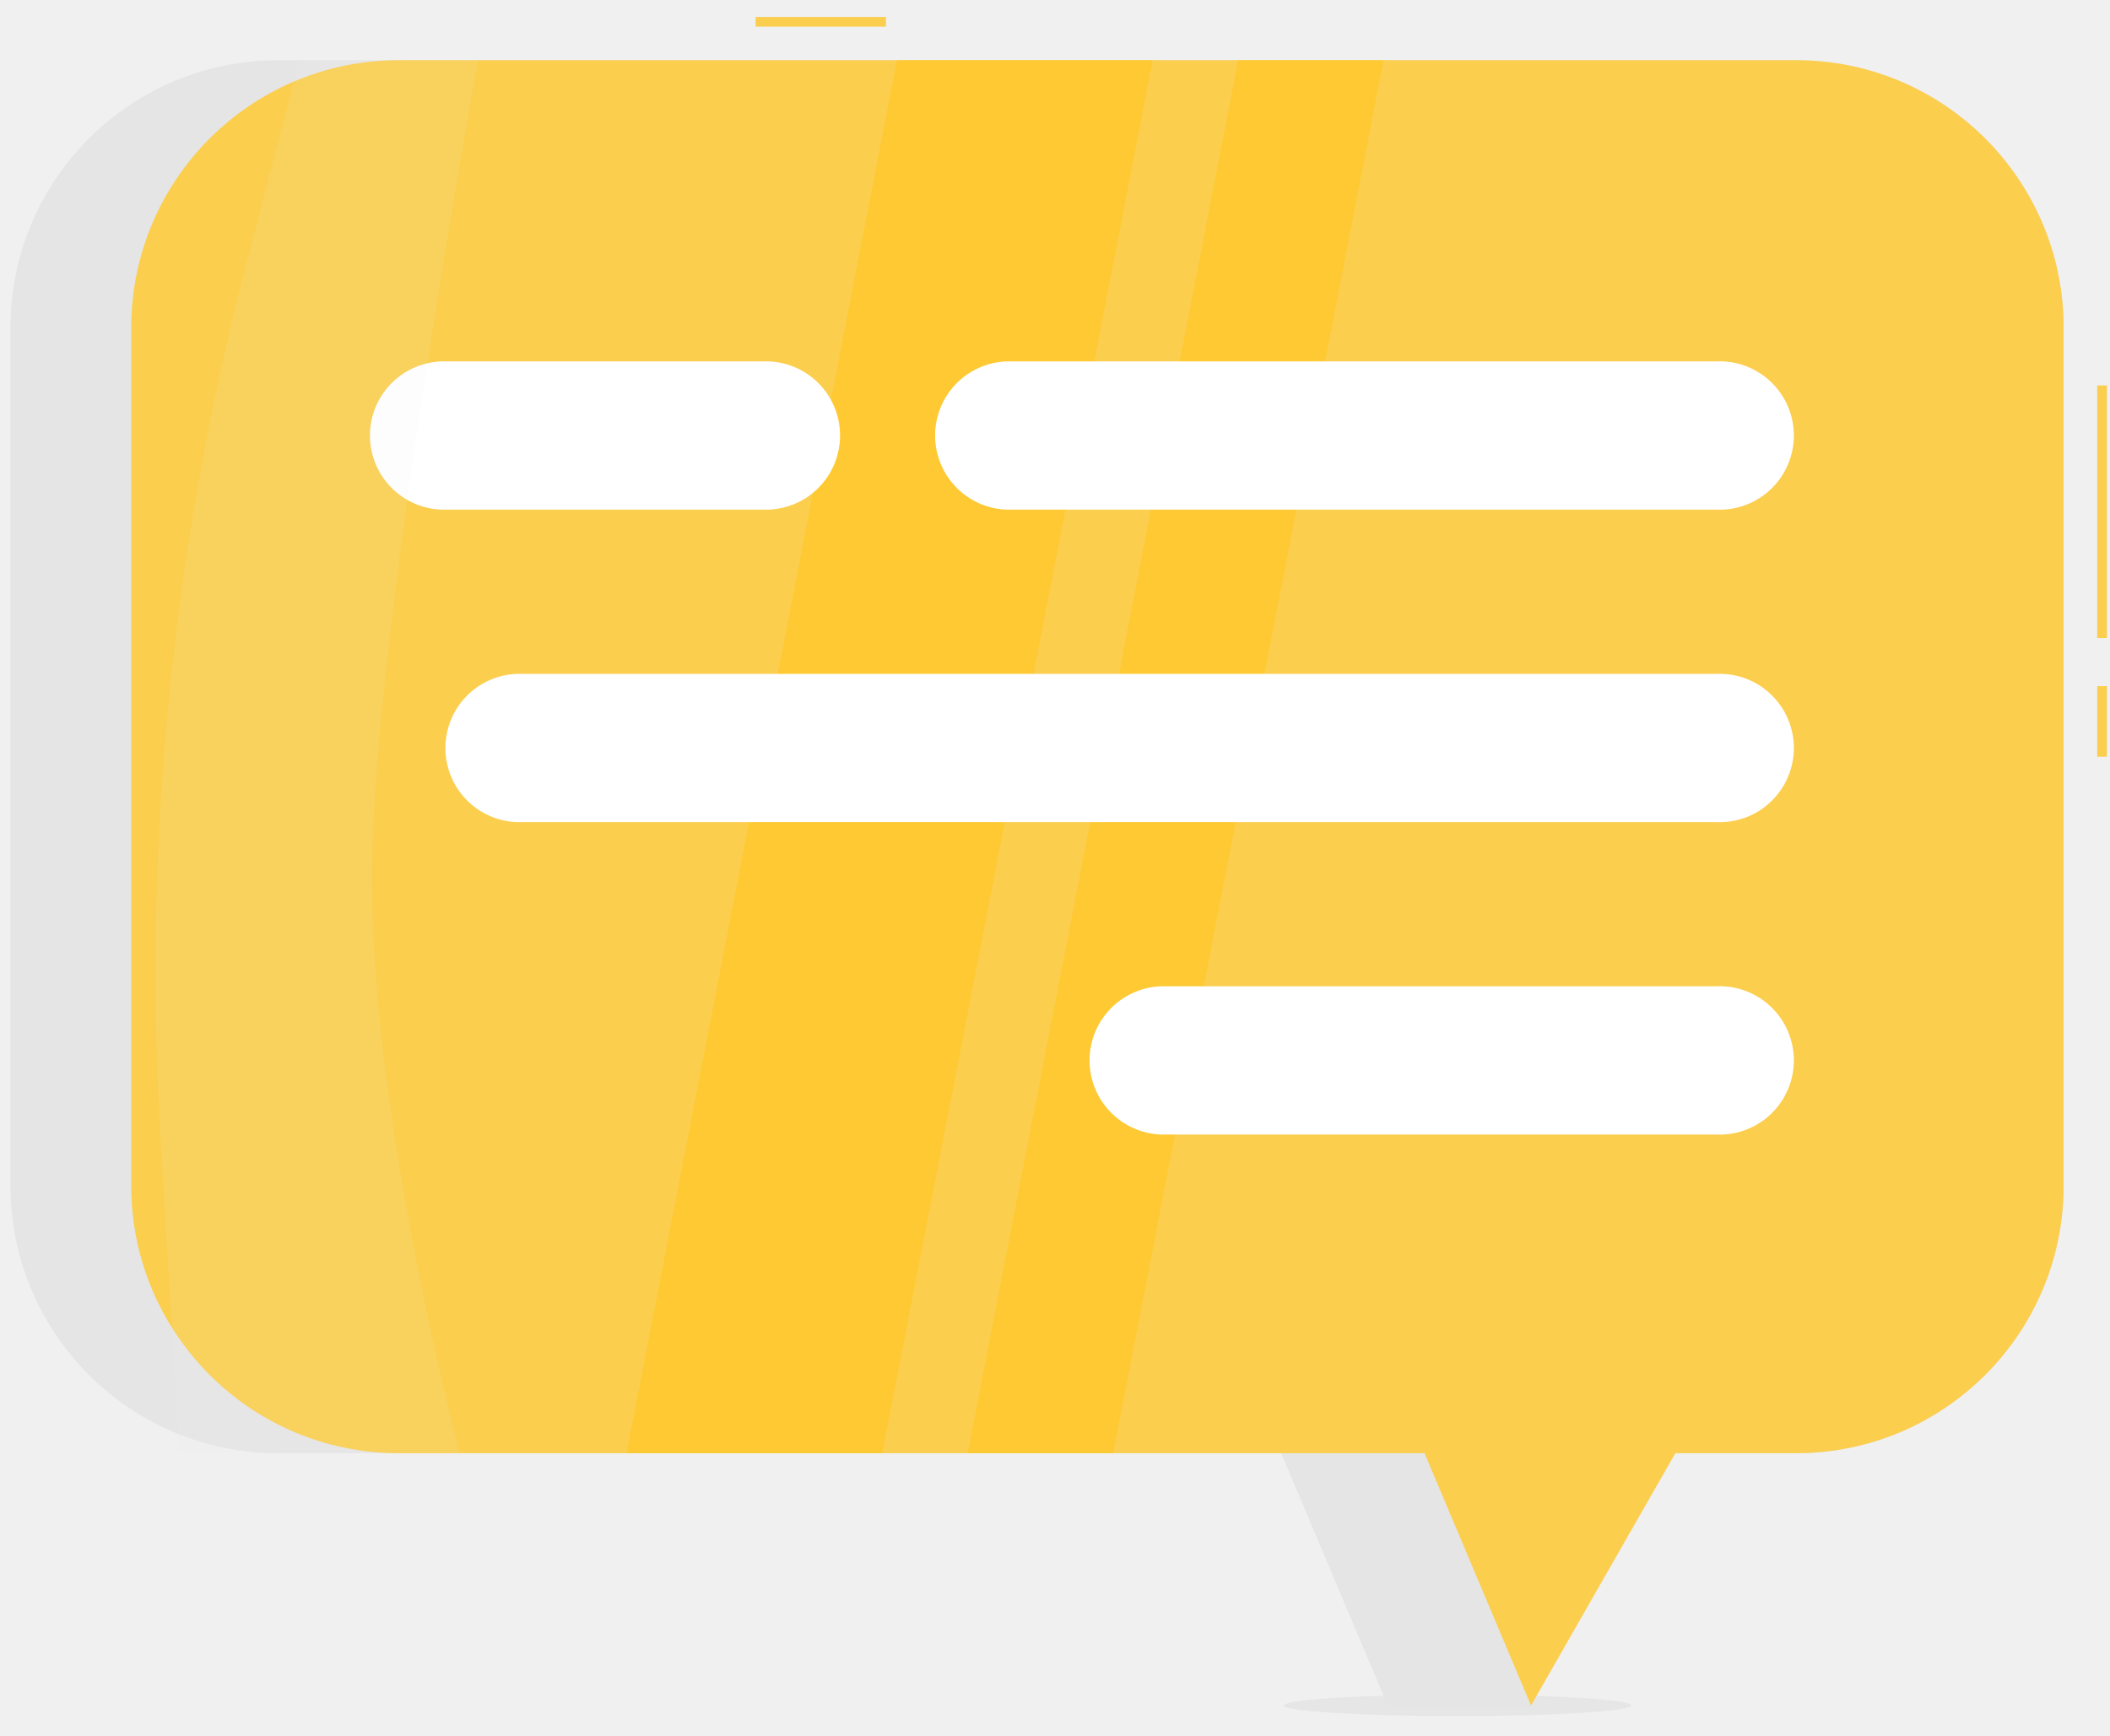
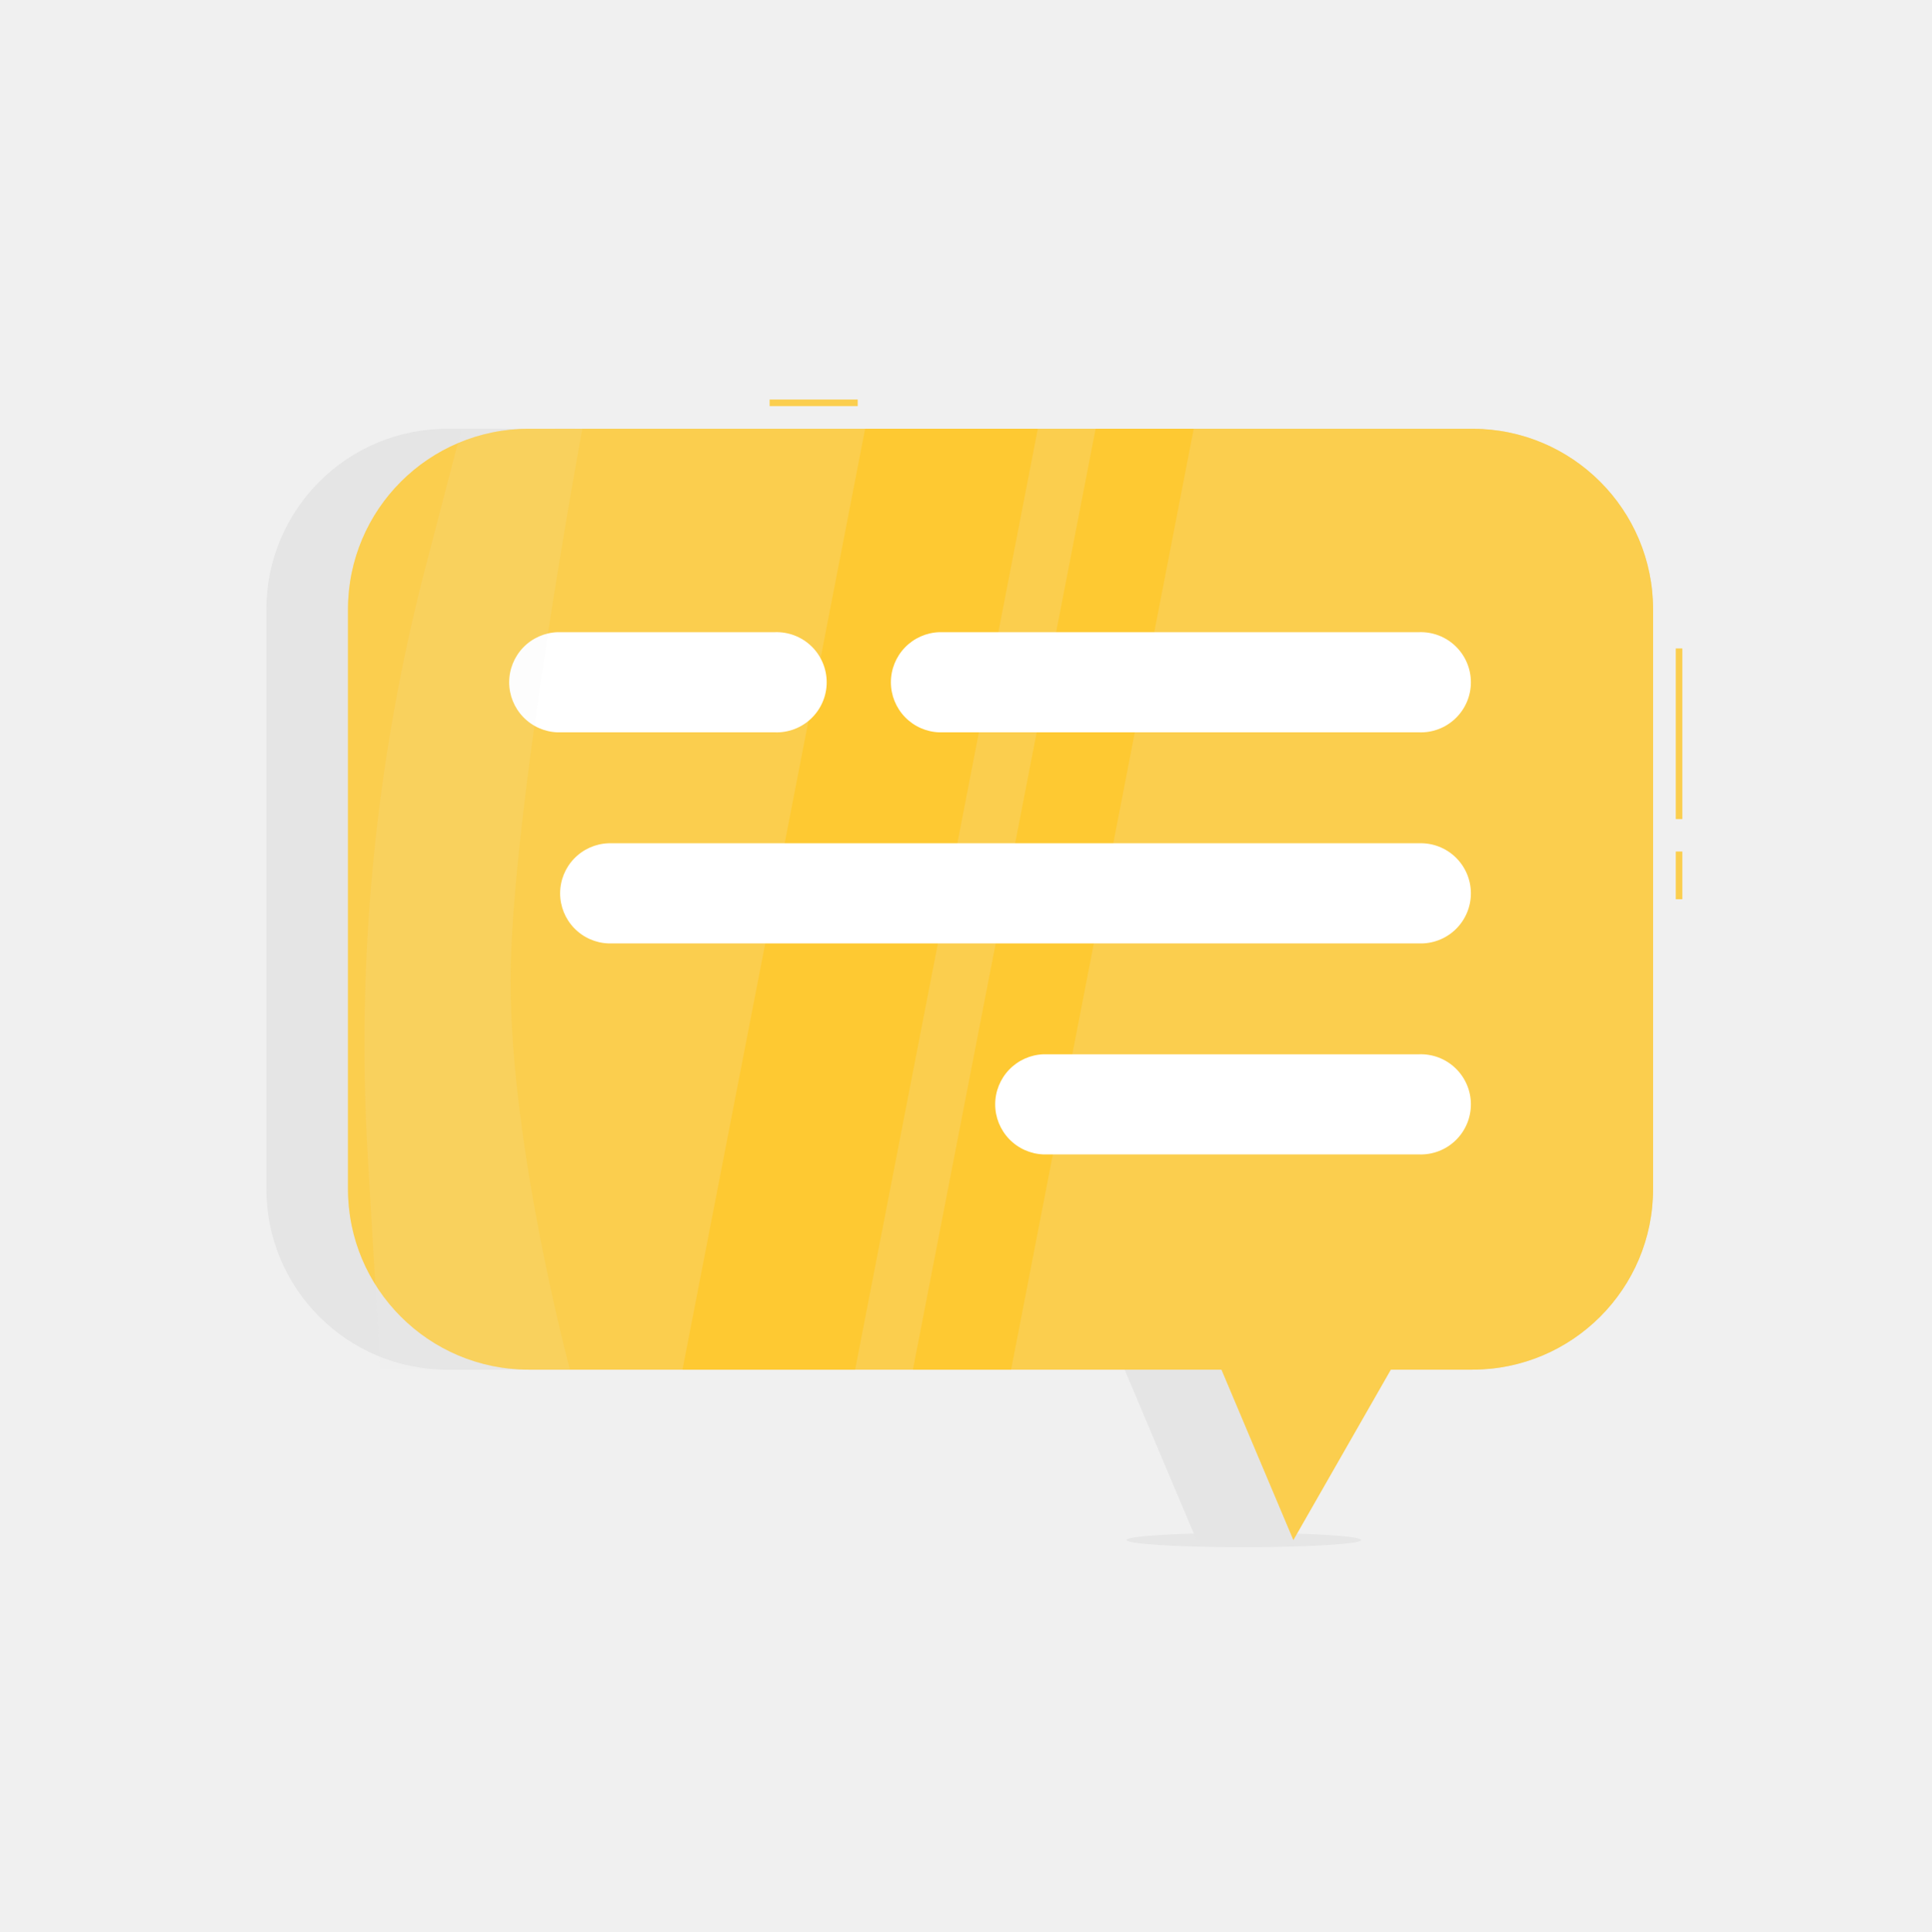
- <svg xmlns="http://www.w3.org/2000/svg" width="107" height="88" viewBox="0 0 107 88" fill="none">
-   <path d="M73.917 87.03C78.781 87.03 82.723 86.788 82.723 86.489C82.723 86.191 78.781 85.948 73.917 85.948C69.054 85.948 65.111 86.191 65.111 86.489C65.111 86.788 69.054 87.03 73.917 87.03Z" fill="#E6E6E6" />
-   <path d="M14.098 73.697L91.081 73.697C98.574 73.697 104.648 67.623 104.648 60.13V16.621C104.648 9.128 98.574 3.054 91.081 3.054L14.098 3.054C6.605 3.054 0.53 9.128 0.53 16.621V60.13C0.53 67.623 6.605 73.697 14.098 73.697Z" fill="#E5E5E5" />
-   <path d="M77.655 86.489H70.369L55.564 51.411H66.714L77.655 86.489Z" fill="#E5E5E5" />
-   <path d="M106.841 34.798H106.354V38.376H106.841V34.798Z" fill="#FFC727" />
-   <path opacity="0.2" d="M106.841 34.798H106.354V38.376H106.841V34.798Z" fill="#EBEBEB" />
-   <path d="M106.841 19.55H106.354V32.357H106.841V19.55Z" fill="#FFC727" />
-   <path opacity="0.2" d="M106.841 19.55H106.354V32.357H106.841V19.55Z" fill="#EBEBEB" />
-   <path d="M44.926 0.861H38.318V1.348H44.926V0.861Z" fill="#FFC727" />
-   <path opacity="0.2" d="M44.926 0.861H38.318V1.348H44.926V0.861Z" fill="#EBEBEB" />
-   <path d="M97.704 51.411L77.64 86.489L62.835 51.411H97.704Z" fill="#FFC727" />
-   <path opacity="0.2" d="M97.708 51.412L77.645 86.49L62.84 51.412H97.708Z" fill="#EBEBEB" />
-   <path d="M20.223 73.697L91.081 73.697C98.574 73.697 104.648 67.623 104.648 60.13V16.621C104.648 9.128 98.574 3.054 91.081 3.054L20.223 3.054C12.73 3.054 6.656 9.128 6.656 16.621V60.13C6.656 67.623 12.73 73.697 20.223 73.697Z" fill="#FFC727" />
-   <path opacity="0.2" d="M20.223 73.697L91.081 73.697C98.574 73.697 104.648 67.623 104.648 60.13V16.621C104.648 9.128 98.574 3.054 91.081 3.054L20.223 3.054C12.73 3.054 6.656 9.128 6.656 16.621V60.13C6.656 67.623 12.73 73.697 20.223 73.697Z" fill="#EBEBEB" />
-   <path opacity="0.7" d="M44.736 73.697H31.773L45.486 3.054H58.454L44.736 73.697Z" fill="#FFC727" />
-   <path opacity="0.7" d="M56.446 73.697H49.073L62.791 3.054H70.16L56.446 73.697Z" fill="#FFC727" />
-   <path d="M87.07 25.846H51.047C50.073 25.811 49.151 25.4 48.474 24.698C47.798 23.997 47.42 23.061 47.42 22.086C47.42 21.112 47.798 20.176 48.474 19.474C49.151 18.773 50.073 18.362 51.047 18.327H87.07C87.575 18.308 88.079 18.392 88.551 18.573C89.023 18.754 89.454 19.028 89.817 19.379C90.181 19.73 90.471 20.15 90.668 20.616C90.866 21.081 90.968 21.581 90.968 22.086C90.968 22.592 90.866 23.092 90.668 23.557C90.471 24.023 90.181 24.443 89.817 24.794C89.454 25.145 89.023 25.419 88.551 25.6C88.079 25.78 87.575 25.864 87.07 25.846Z" fill="white" />
-   <path d="M38.703 25.846H22.387C21.413 25.811 20.491 25.4 19.815 24.698C19.138 23.997 18.76 23.061 18.76 22.086C18.76 21.112 19.138 20.176 19.815 19.474C20.491 18.773 21.413 18.362 22.387 18.327H38.703C39.208 18.308 39.712 18.392 40.184 18.573C40.656 18.754 41.086 19.028 41.45 19.379C41.814 19.73 42.103 20.15 42.301 20.616C42.498 21.081 42.6 21.581 42.6 22.086C42.6 22.592 42.498 23.092 42.301 23.557C42.103 24.023 41.814 24.443 41.45 24.794C41.086 25.145 40.656 25.419 40.184 25.6C39.712 25.78 39.208 25.864 38.703 25.846Z" fill="white" />
-   <path d="M87.07 41.694H26.212C25.239 41.659 24.317 41.248 23.64 40.546C22.964 39.845 22.586 38.909 22.586 37.934C22.586 36.96 22.964 36.024 23.64 35.322C24.317 34.621 25.239 34.21 26.212 34.175H87.07C87.575 34.157 88.079 34.24 88.551 34.421C89.023 34.602 89.454 34.876 89.817 35.227C90.181 35.578 90.471 35.998 90.668 36.464C90.866 36.929 90.968 37.429 90.968 37.934C90.968 38.44 90.866 38.94 90.668 39.405C90.471 39.871 90.181 40.291 89.817 40.642C89.454 40.993 89.023 41.267 88.551 41.448C88.079 41.629 87.575 41.712 87.07 41.694Z" fill="white" />
-   <path d="M87.07 57.537H58.878C57.904 57.502 56.982 57.091 56.306 56.389C55.629 55.688 55.251 54.752 55.251 53.777C55.251 52.803 55.629 51.867 56.306 51.166C56.982 50.464 57.904 50.053 58.878 50.018H87.07C87.575 49.999 88.079 50.083 88.551 50.264C89.023 50.445 89.454 50.719 89.817 51.07C90.181 51.421 90.471 51.841 90.668 52.306C90.866 52.772 90.968 53.272 90.968 53.777C90.968 54.283 90.866 54.783 90.668 55.248C90.471 55.714 90.181 56.134 89.817 56.485C89.454 56.836 89.023 57.11 88.551 57.291C88.079 57.472 87.575 57.555 87.07 57.537Z" fill="white" />
-   <path opacity="0.1" d="M24.253 3.039C24.253 3.039 18.864 32.181 18.864 44.491C18.864 57.118 23.318 73.682 23.318 73.682H9.083L8.142 57.693C7.256 42.74 8.736 27.74 12.528 13.249L15.199 3.015L24.253 3.039Z" fill="#EBEBEB" />
+ <svg xmlns="http://www.w3.org/2000/svg" width="145" height="145" viewBox="0 0 145 145" fill="none">
+   <path d="M93.387 116.169C98.25 116.169 102.193 115.927 102.193 115.628C102.193 115.33 98.25 115.088 93.387 115.088C88.523 115.088 84.581 115.33 84.581 115.628C84.581 115.927 88.523 116.169 93.387 116.169Z" fill="#E6E6E6" />
+   <path d="M33.567 102.836L110.551 102.836C118.044 102.836 124.118 96.762 124.118 89.269V45.76C124.118 38.267 118.044 32.193 110.551 32.193L33.567 32.193C26.074 32.193 20 38.267 20 45.76V89.269C20 96.762 26.074 102.836 33.567 102.836Z" fill="#E5E5E5" />
+   <path d="M97.125 115.628H89.839L75.034 80.55H86.184L97.125 115.628Z" fill="#E5E5E5" />
+   <path d="M126.311 63.938H125.823V67.515H126.311V63.938Z" fill="#FFC727" />
+   <path opacity="0.2" d="M126.311 63.938H125.823V67.515H126.311V63.938Z" fill="#EBEBEB" />
+   <path d="M126.311 48.689H125.823V61.496H126.311V48.689Z" fill="#FFC727" />
+   <path opacity="0.2" d="M126.311 48.689H125.823V61.496H126.311V48.689Z" fill="#EBEBEB" />
+   <path d="M64.396 30H57.787V30.487H64.396V30Z" fill="#FFC727" />
+   <path opacity="0.2" d="M64.396 30H57.787V30.487H64.396V30Z" fill="#EBEBEB" />
+   <path d="M117.173 80.551L97.11 115.629L82.305 80.551H117.173Z" fill="#FFC727" />
+   <path opacity="0.2" d="M117.178 80.551L97.115 115.629L82.31 80.551H117.178Z" fill="#EBEBEB" />
+   <path d="M39.693 102.836L110.55 102.836C118.043 102.836 124.118 96.762 124.118 89.269V45.76C124.118 38.267 118.043 32.193 110.55 32.193L39.693 32.193C32.2 32.193 26.126 38.267 26.126 45.76V89.269C26.126 96.762 32.2 102.836 39.693 102.836Z" fill="#FFC727" />
+   <path opacity="0.2" d="M39.693 102.836L110.55 102.836C118.043 102.836 124.118 96.762 124.118 89.269V45.76C124.118 38.267 118.043 32.193 110.55 32.193L39.693 32.193C32.2 32.193 26.126 38.267 26.126 45.76V89.269C26.126 96.762 32.2 102.836 39.693 102.836Z" fill="#EBEBEB" />
+   <path opacity="0.7" d="M64.206 102.836H51.243L64.956 32.193H77.924L64.206 102.836Z" fill="#FFC727" />
+   <path opacity="0.7" d="M75.916 102.836H68.543L82.261 32.193H89.629L75.916 102.836Z" fill="#FFC727" />
+   <path d="M106.54 54.985H70.516C69.543 54.95 68.621 54.539 67.944 53.837C67.268 53.136 66.89 52.2 66.89 51.226C66.89 50.251 67.268 49.315 67.944 48.614C68.621 47.912 69.543 47.501 70.516 47.466H106.54C107.045 47.448 107.549 47.531 108.021 47.712C108.493 47.893 108.923 48.167 109.287 48.518C109.651 48.869 109.94 49.289 110.138 49.755C110.336 50.22 110.437 50.72 110.437 51.226C110.437 51.731 110.336 52.231 110.138 52.697C109.94 53.162 109.651 53.582 109.287 53.933C108.923 54.284 108.493 54.558 108.021 54.739C107.549 54.92 107.045 55.004 106.54 54.985Z" fill="white" />
+   <path d="M58.172 54.985H41.857C40.883 54.95 39.961 54.539 39.284 53.837C38.608 53.136 38.23 52.2 38.23 51.226C38.23 50.251 38.608 49.315 39.284 48.614C39.961 47.912 40.883 47.501 41.857 47.466H58.172C58.678 47.448 59.181 47.531 59.653 47.712C60.125 47.893 60.556 48.167 60.92 48.518C61.284 48.869 61.573 49.289 61.77 49.755C61.968 50.22 62.07 50.72 62.07 51.226C62.07 51.731 61.968 52.231 61.77 52.697C61.573 53.162 61.284 53.582 60.92 53.933C60.556 54.284 60.125 54.558 59.653 54.739C59.181 54.92 58.678 55.004 58.172 54.985Z" fill="white" />
+   <path d="M106.54 70.833H45.682C44.709 70.798 43.786 70.387 43.11 69.686C42.433 68.984 42.055 68.048 42.055 67.074C42.055 66.099 42.433 65.163 43.11 64.462C43.786 63.76 44.709 63.349 45.682 63.314H106.54C107.045 63.296 107.549 63.379 108.021 63.56C108.493 63.741 108.923 64.015 109.287 64.366C109.651 64.717 109.94 65.137 110.138 65.603C110.335 66.068 110.437 66.568 110.437 67.074C110.437 67.579 110.335 68.079 110.138 68.544C109.94 69.01 109.651 69.43 109.287 69.781C108.923 70.132 108.493 70.406 108.021 70.587C107.549 70.768 107.045 70.852 106.54 70.833Z" fill="white" />
+   <path d="M106.54 86.676H78.348C77.374 86.641 76.452 86.23 75.775 85.528C75.099 84.827 74.721 83.891 74.721 82.917C74.721 81.942 75.099 81.006 75.775 80.305C76.452 79.603 77.374 79.192 78.348 79.157H106.54C107.045 79.139 107.549 79.222 108.021 79.403C108.493 79.584 108.923 79.858 109.287 80.209C109.651 80.56 109.94 80.98 110.138 81.446C110.336 81.911 110.437 82.411 110.437 82.917C110.437 83.422 110.336 83.922 110.138 84.388C109.94 84.853 109.651 85.273 109.287 85.624C108.923 85.975 108.493 86.249 108.021 86.43C107.549 86.611 107.045 86.695 106.54 86.676Z" fill="white" />
+   <path opacity="0.1" d="M43.723 32.178C43.723 32.178 38.333 61.321 38.333 73.631C38.333 86.257 42.788 102.822 42.788 102.822H28.553L27.612 86.832C26.726 71.879 28.206 56.88 31.998 42.388L34.669 32.154L43.723 32.178Z" fill="#EBEBEB" />
</svg>
